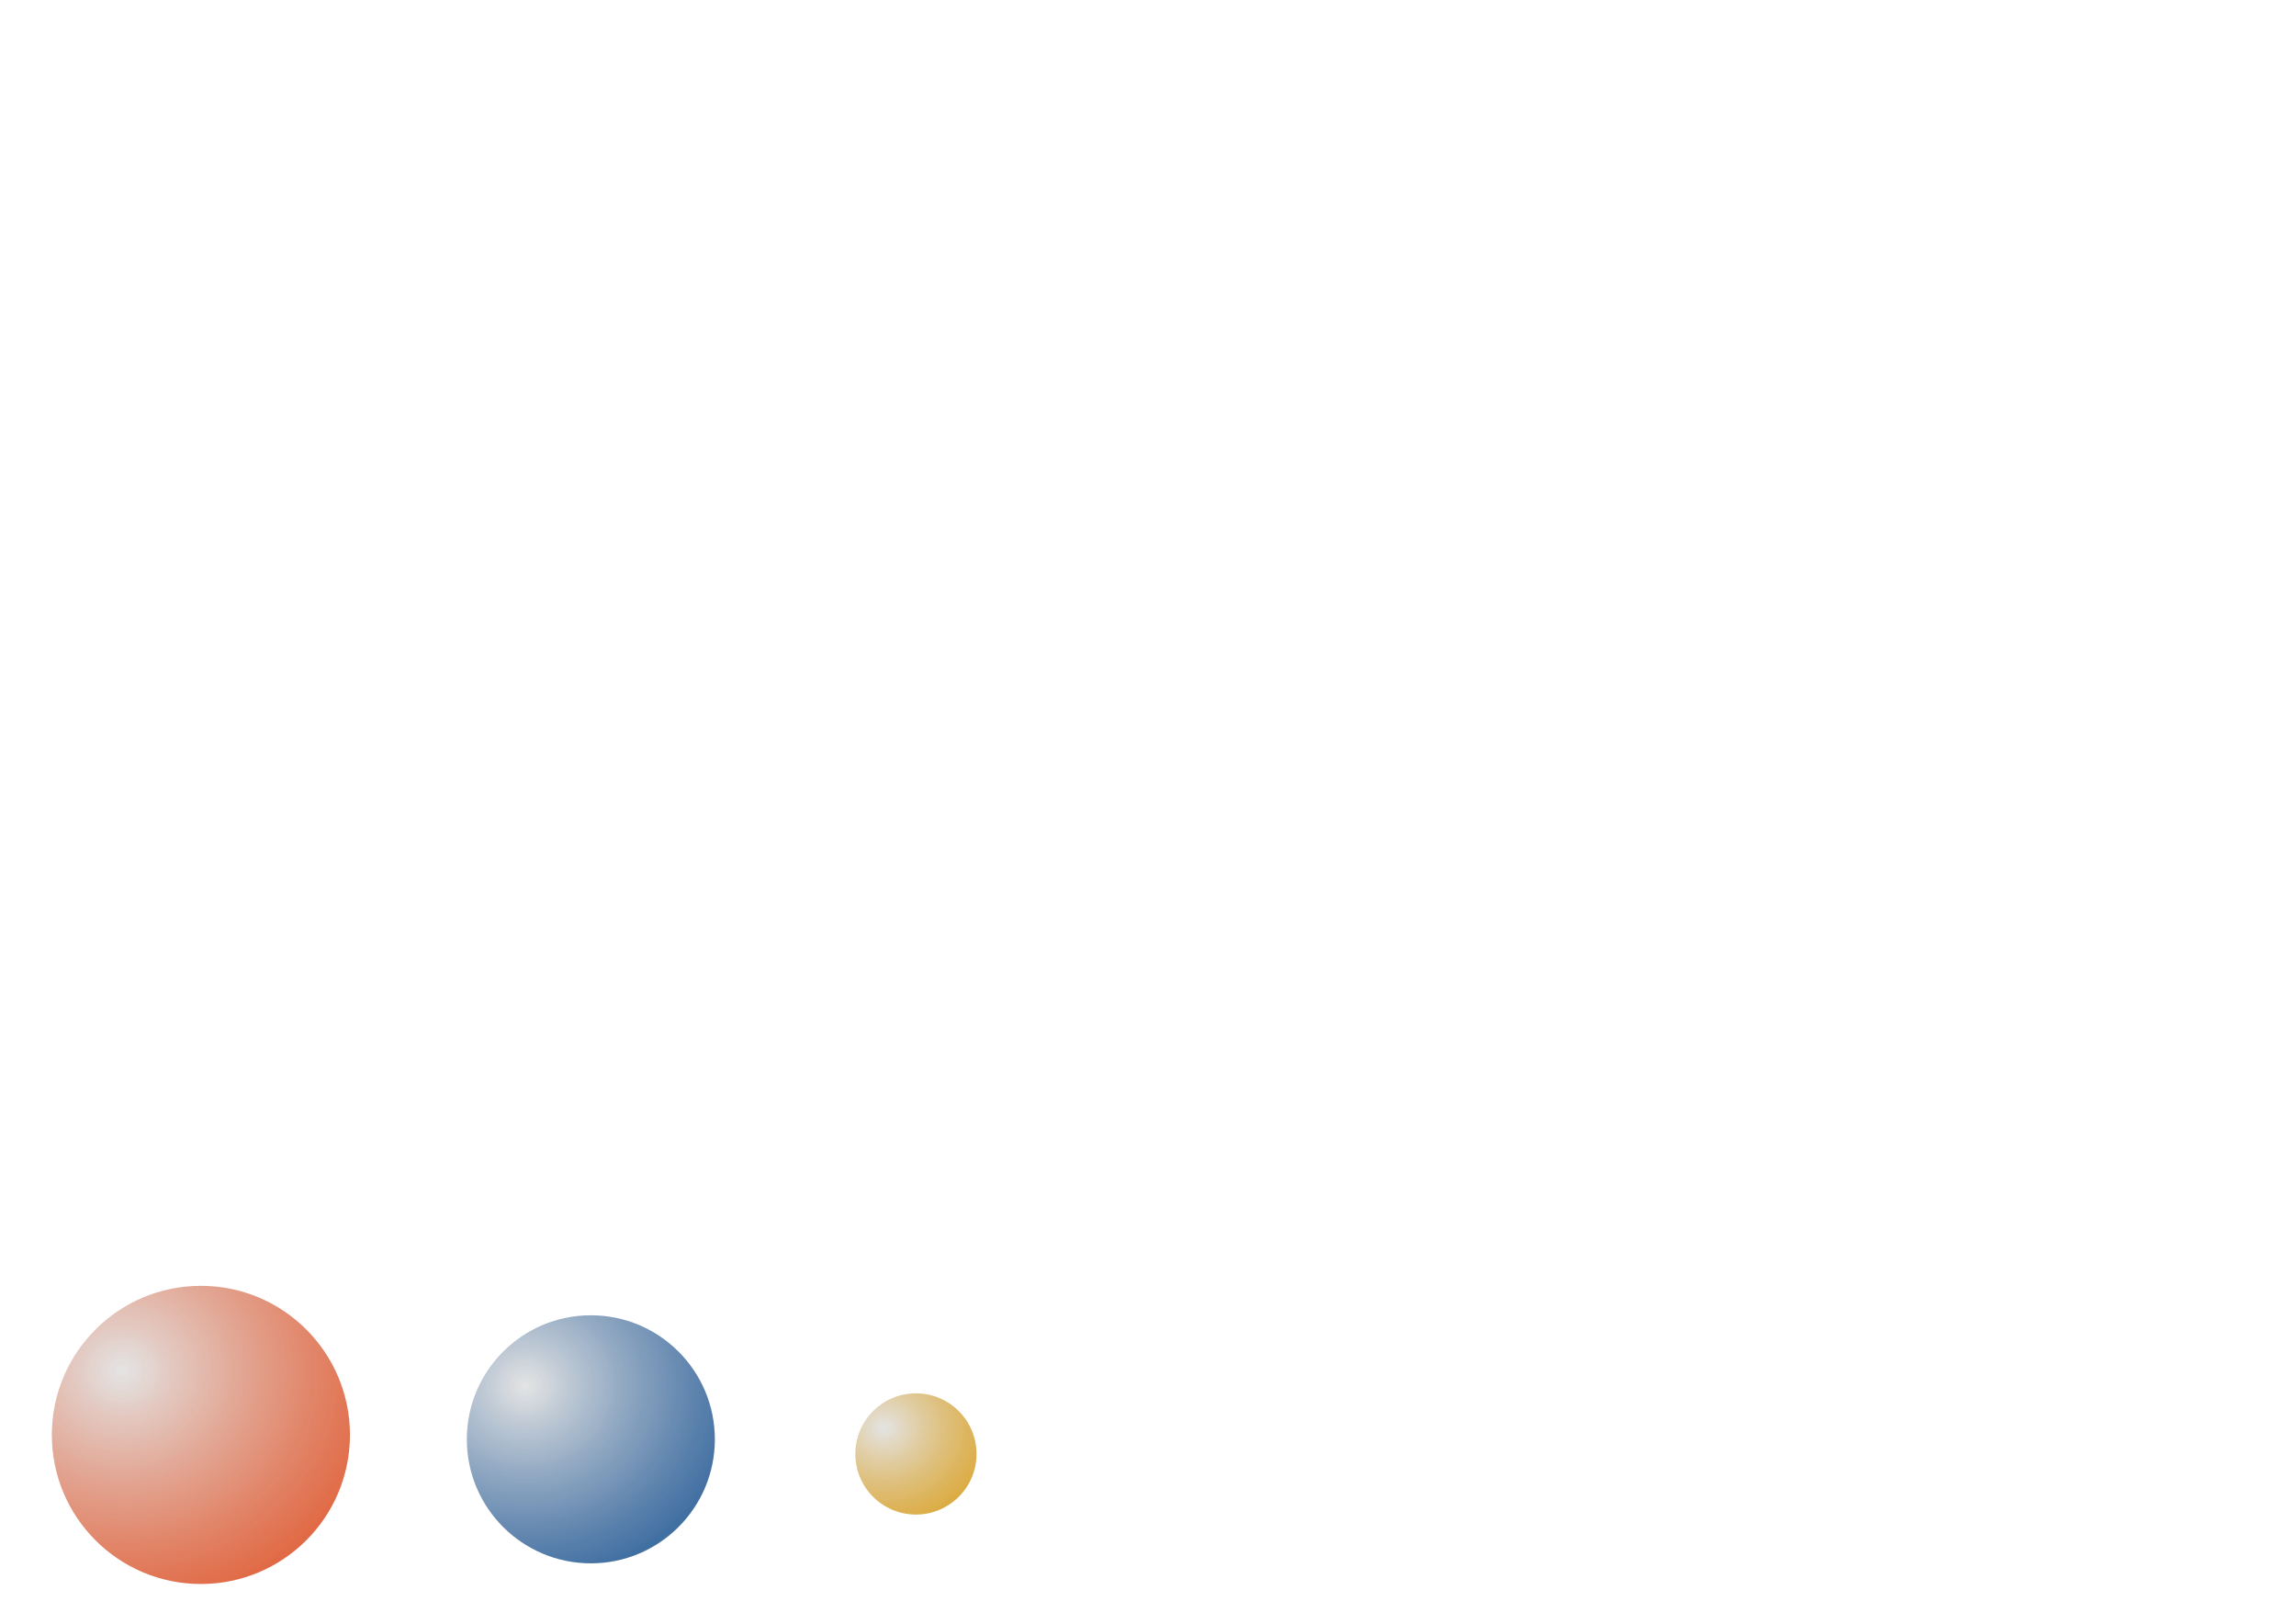
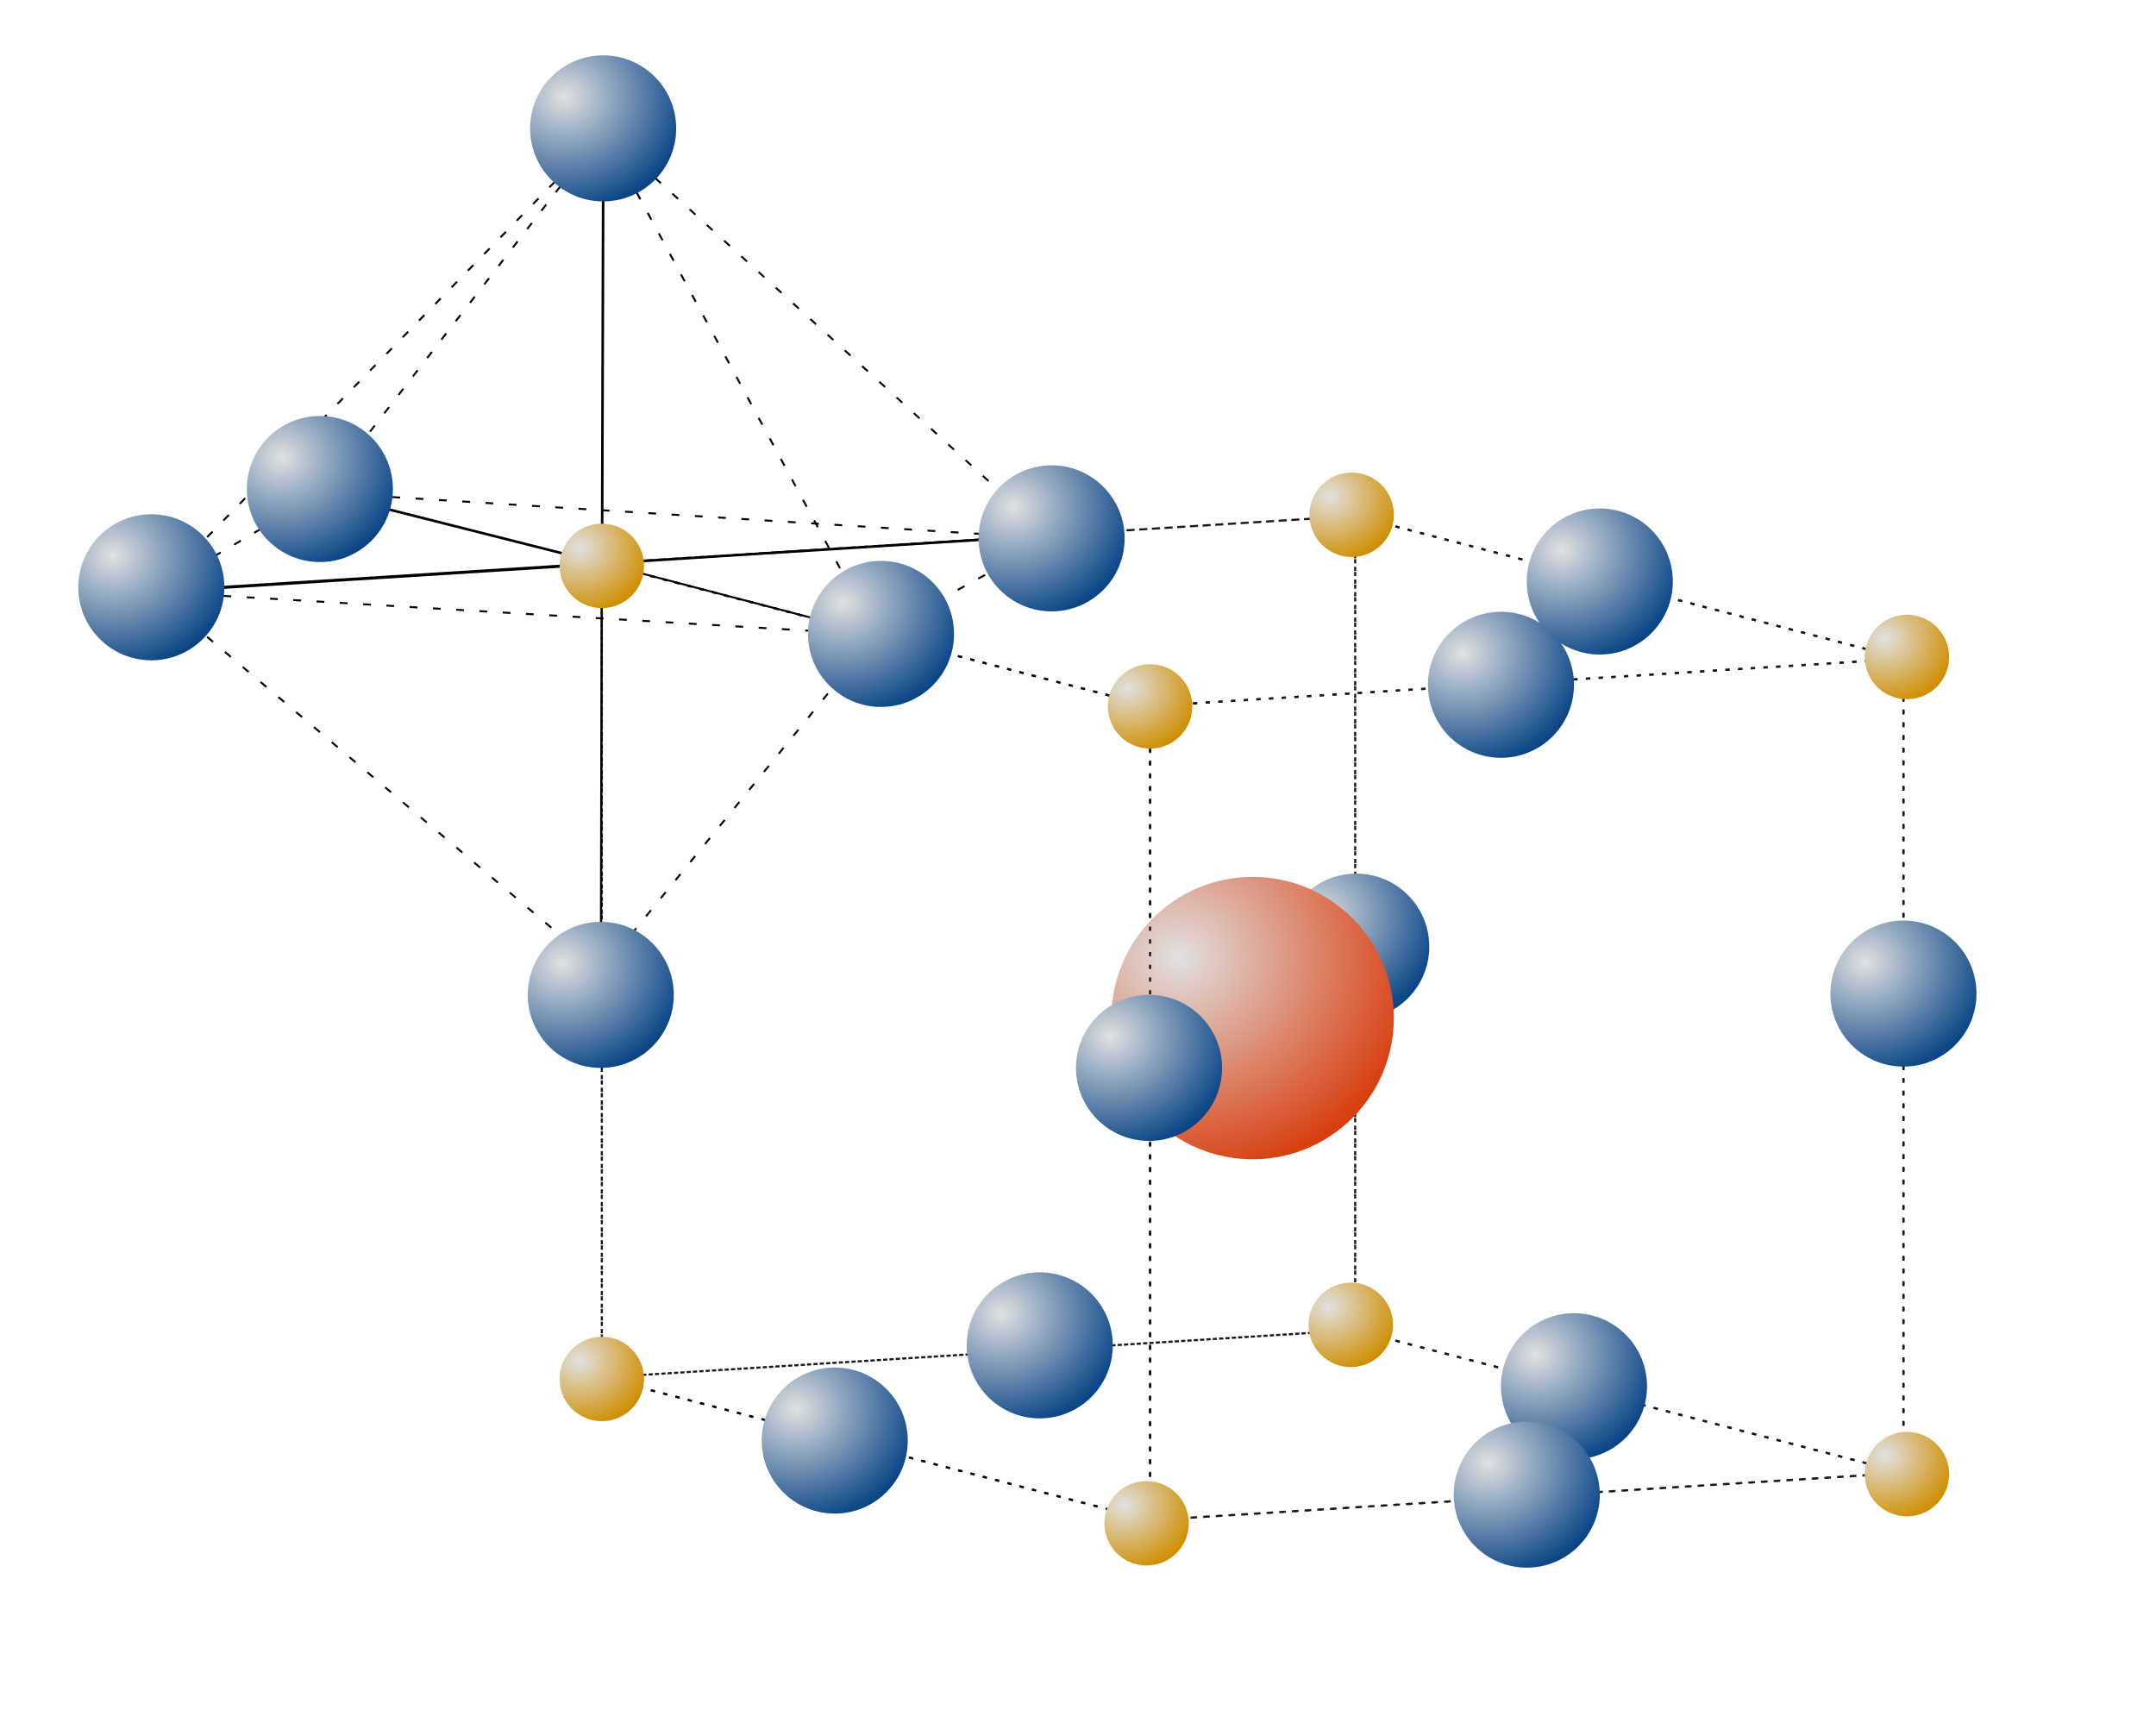
- <svg xmlns="http://www.w3.org/2000/svg" xmlns:xlink="http://www.w3.org/1999/xlink" width="297mm" height="210mm" viewBox="0 0 297 210" version="1.1" id="svg1">
+ <svg xmlns="http://www.w3.org/2000/svg" xmlns:xlink="http://www.w3.org/1999/xlink" width="222mm" height="178mm" viewBox="0 0 222 178" version="1.1" id="svg1">
  <defs id="defs1">
+     <linearGradient id="linearGradient95">
+       <stop style="stop-color:#e1e1e1;stop-opacity:1;" offset="0" id="stop94" />
+       <stop style="stop-color:#cf8e00;stop-opacity:1;" offset="1" id="stop95" />
+     </linearGradient>
+     <linearGradient id="linearGradient93">
+       <stop style="stop-color:#e1e1e1;stop-opacity:1;" offset="0" id="stop92" />
+       <stop style="stop-color:#cf8e00;stop-opacity:1;" offset="1" id="stop93" />
+     </linearGradient>
+     <linearGradient id="linearGradient91">
+       <stop style="stop-color:#e1e1e1;stop-opacity:1;" offset="0" id="stop90" />
+       <stop style="stop-color:#cf8e00;stop-opacity:1;" offset="1" id="stop91" />
+     </linearGradient>
+     <linearGradient id="linearGradient89">
+       <stop style="stop-color:#e1e1e1;stop-opacity:1;" offset="0" id="stop88" />
+       <stop style="stop-color:#cf8e00;stop-opacity:1;" offset="1" id="stop89" />
+     </linearGradient>
+     <linearGradient id="linearGradient87">
+       <stop style="stop-color:#e1e1e1;stop-opacity:1;" offset="0" id="stop86" />
+       <stop style="stop-color:#cf8e00;stop-opacity:1;" offset="1" id="stop87" />
+     </linearGradient>
+     <linearGradient id="linearGradient85">
+       <stop style="stop-color:#e1e1e1;stop-opacity:1;" offset="0" id="stop84" />
+       <stop style="stop-color:#cf8e00;stop-opacity:1;" offset="1" id="stop85" />
+     </linearGradient>
+     <linearGradient id="linearGradient83">
+       <stop style="stop-color:#e1e1e1;stop-opacity:1;" offset="0" id="stop82" />
+       <stop style="stop-color:#cf8e00;stop-opacity:1;" offset="1" id="stop83" />
+     </linearGradient>
    <linearGradient id="linearGradient6">
      <stop style="stop-color:#e1e1e1;stop-opacity:1;" offset="0" id="stop5" />
-       <stop style="stop-color:#d83e0f;stop-opacity:0.851;" offset="1" id="stop6" />
+       <stop style="stop-color:#d83e0f;stop-opacity:1;" offset="1" id="stop6" />
    </linearGradient>
    <linearGradient id="linearGradient4">
      <stop style="stop-color:#e1e1e1;stop-opacity:1;" offset="0" id="stop3" />
-       <stop style="stop-color:#cf8e00;stop-opacity:0.807;" offset="1" id="stop4" />
+       <stop style="stop-color:#cf8e00;stop-opacity:1;" offset="1" id="stop4" />
    </linearGradient>
    <linearGradient id="linearGradient1">
      <stop style="stop-color:#e1e1e1;stop-opacity:1;" offset="0" id="stop1" />
-       <stop style="stop-color:#084486;stop-opacity:0.851;" offset="1" id="stop2" />
+       <stop style="stop-color:#084486;stop-opacity:1;" offset="1" id="stop2" />
    </linearGradient>
-     <radialGradient xlink:href="#linearGradient1" id="radialGradient2" cx="112.419" cy="94.087" fx="112.419" fy="94.087" r="25.087" gradientUnits="userSpaceOnUse" gradientTransform="matrix(0,1.007231,-1.103868,0,171.8368,66.02081)" />
-     <radialGradient xlink:href="#linearGradient4" id="radialGradient2-4" cx="112.419" cy="94.087" fx="112.419" fy="94.087" r="25.087" gradientUnits="userSpaceOnUse" gradientTransform="matrix(0,0.4921651,-0.5393848,0,165.0998,129.3452)" />
-     <radialGradient xlink:href="#linearGradient6" id="radialGradient2-5" cx="112.419" cy="94.087" fx="112.419" fy="94.087" r="25.087" gradientUnits="userSpaceOnUse" gradientTransform="matrix(0,1.210722,-1.326882,0,140.6701,41.18161)" />
+     <radialGradient xlink:href="#linearGradient1" id="radialGradient2" cx="112.419" cy="94.087" fx="112.419" fy="94.087" r="25.087" gradientUnits="userSpaceOnUse" gradientTransform="matrix(0,0.4722064,-0.5175112,0,201.9376,97.58934)" />
+     <radialGradient xlink:href="#linearGradient6" id="radialGradient2-5" cx="112.419" cy="94.087" fx="112.419" fy="94.087" r="25.087" gradientUnits="userSpaceOnUse" gradientTransform="matrix(0,0.9129417,-1.000532,0,215.4585,-4.046956)" />
+     <radialGradient xlink:href="#linearGradient87" id="radialGradient2-4-3" cx="112.419" cy="94.087" fx="112.419" fy="94.087" r="25.087" gradientUnits="userSpaceOnUse" gradientTransform="matrix(0,0.2730151,-0.2992089,0,143.9251,124.2983)" />
+     <radialGradient xlink:href="#linearGradient83" id="radialGradient2-4-3-0" cx="112.419" cy="94.087" fx="112.419" fy="94.087" r="25.087" gradientUnits="userSpaceOnUse" gradientTransform="matrix(0,0.2730151,-0.2992089,0,222.2141,119.2345)" />
+     <radialGradient xlink:href="#linearGradient85" id="radialGradient2-4-3-0-0" cx="112.419" cy="94.087" fx="112.419" fy="94.087" r="25.087" gradientUnits="userSpaceOnUse" gradientTransform="matrix(0,0.2730151,-0.2992089,0,222.2141,35.09048)" />
+     <radialGradient xlink:href="#linearGradient89" id="radialGradient2-4-3-0-6" cx="112.419" cy="94.087" fx="112.419" fy="94.087" r="25.087" gradientUnits="userSpaceOnUse" gradientTransform="matrix(0,0.2730151,-0.2992089,0,144.2842,40.17975)" />
+     <radialGradient xlink:href="#linearGradient95" id="radialGradient2-4-3-0-2" cx="112.419" cy="94.087" fx="112.419" fy="94.087" r="25.087" gradientUnits="userSpaceOnUse" gradientTransform="matrix(0,0.2730151,-0.2992089,0,87.83031,25.70798)" />
+     <radialGradient xlink:href="#linearGradient93" id="radialGradient2-4-3-0-8" cx="112.419" cy="94.087" fx="112.419" fy="94.087" r="25.087" gradientUnits="userSpaceOnUse" gradientTransform="matrix(0,0.2730151,-0.2992089,0,87.8303,109.4377)" />
+     <radialGradient xlink:href="#linearGradient4" id="radialGradient2-4-3-0-8-6" cx="112.419" cy="94.087" fx="112.419" fy="94.087" r="25.087" gradientUnits="userSpaceOnUse" gradientTransform="matrix(0,0.2730151,-0.2992089,0,165.0421,20.44468)" />
+     <radialGradient xlink:href="#linearGradient91" id="radialGradient2-4-3-0-8-7" cx="112.419" cy="94.087" fx="112.419" fy="94.087" r="25.087" gradientUnits="userSpaceOnUse" gradientTransform="matrix(0,0.2730151,-0.2992089,0,164.9462,103.8659)" />
+     <radialGradient xlink:href="#linearGradient1" id="radialGradient2-9" cx="112.419" cy="94.087" fx="112.419" fy="94.087" r="25.087" gradientUnits="userSpaceOnUse" gradientTransform="matrix(0,0.4722064,-0.5175112,0,130.6816,92.02201)" />
+     <radialGradient xlink:href="#linearGradient1" id="radialGradient2-3" cx="112.419" cy="94.087" fx="112.419" fy="94.087" r="25.087" gradientUnits="userSpaceOnUse" gradientTransform="matrix(0,0.4722064,-0.5175112,0,151.7907,82.21756)" />
+     <radialGradient xlink:href="#linearGradient1" id="radialGradient2-2" cx="112.419" cy="94.087" fx="112.419" fy="94.087" r="25.087" gradientUnits="userSpaceOnUse" gradientTransform="matrix(0,0.4722064,-0.5175112,0,206.8008,86.42733)" />
+     <radialGradient xlink:href="#linearGradient1" id="radialGradient2-3-9" cx="112.419" cy="94.087" fx="112.419" fy="94.087" r="25.087" gradientUnits="userSpaceOnUse" gradientTransform="matrix(0,0.4722064,-0.5175112,0,106.5894,46.12657)" />
+     <radialGradient xlink:href="#linearGradient1" id="radialGradient2-3-1" cx="112.419" cy="94.087" fx="112.419" fy="94.087" r="25.087" gradientUnits="userSpaceOnUse" gradientTransform="matrix(0,0.4722064,-0.5175112,0,163.0432,53.64666)" />
+     <radialGradient xlink:href="#linearGradient1" id="radialGradient2-3-2" cx="112.419" cy="94.087" fx="112.419" fy="94.087" r="25.087" gradientUnits="userSpaceOnUse" gradientTransform="matrix(0,0.4722064,-0.5175112,0,240.723,45.99428)" />
+     <radialGradient xlink:href="#linearGradient1" id="radialGradient2-3-7" cx="112.419" cy="94.087" fx="112.419" fy="94.087" r="25.087" gradientUnits="userSpaceOnUse" gradientTransform="matrix(0,0.4722064,-0.5175112,0,184.3782,41.16045)" />
+     <radialGradient xlink:href="#linearGradient1" id="radialGradient2-3-6" cx="112.419" cy="94.087" fx="112.419" fy="94.087" r="25.087" gradientUnits="userSpaceOnUse" gradientTransform="matrix(0,0.4722064,-0.5175112,0,135.4444,8.958058)" />
+     <radialGradient xlink:href="#linearGradient1" id="radialGradient2-3-25" cx="112.419" cy="94.087" fx="112.419" fy="94.087" r="25.087" gradientUnits="userSpaceOnUse" gradientTransform="matrix(0,0.4722064,-0.5175112,0,199.2807,14.19606)" />
+     <radialGradient xlink:href="#linearGradient1" id="radialGradient2-3-92" cx="112.419" cy="94.087" fx="112.419" fy="94.087" r="25.087" gradientUnits="userSpaceOnUse" gradientTransform="matrix(0,0.4722064,-0.5175112,0,209.4577,3.56033)" />
+     <radialGradient xlink:href="#linearGradient1" id="radialGradient2-3-8" cx="112.419" cy="94.087" fx="112.419" fy="94.087" r="25.087" gradientUnits="userSpaceOnUse" gradientTransform="matrix(0,0.4722064,-0.5175112,0,153.0108,-0.8828449)" />
+     <radialGradient xlink:href="#linearGradient1" id="radialGradient2-3-6-9" cx="112.419" cy="94.087" fx="112.419" fy="94.087" r="25.087" gradientUnits="userSpaceOnUse" gradientTransform="matrix(0,0.4722064,-0.5175112,0,106.8335,-43.09969)" />
+     <radialGradient xlink:href="#linearGradient1" id="radialGradient2-3-6-1" cx="112.419" cy="94.087" fx="112.419" fy="94.087" r="25.087" gradientUnits="userSpaceOnUse" gradientTransform="matrix(0,0.4722064,-0.5175112,0,77.66593,-5.960976)" />
+     <radialGradient xlink:href="#linearGradient1" id="radialGradient2-3-6-0" cx="112.419" cy="94.087" fx="112.419" fy="94.087" r="25.087" gradientUnits="userSpaceOnUse" gradientTransform="matrix(0,0.4722064,-0.5175112,0,60.3109,4.15696)" />
  </defs>
  <g id="layer1">
-     <circle style="opacity:0.903;fill:url(#radialGradient2);stroke:none;stroke-width:0.019;stroke-miterlimit:10;paint-order:fill markers stroke" id="circle1" cx="76.429" cy="186.152" r="16.041" />
-     <circle style="opacity:0.903;fill:url(#radialGradient2-4);stroke:none;stroke-width:0.009;stroke-miterlimit:10;paint-order:fill markers stroke" id="circle1-4" cx="118.48" cy="188.045" r="7.838" />
-     <circle style="opacity:0.903;fill:url(#radialGradient2-5);stroke:none;stroke-width:0.023;stroke-miterlimit:10;paint-order:fill markers stroke" id="circle1-5" cx="25.987" cy="185.583" r="19.281" />
+     <g id="g59" style="opacity:0.903;fill:none;fill-opacity:1;stroke:#000000;stroke-width:0.218;stroke-miterlimit:10;stroke-dasharray:0.436, 0.872;stroke-dashoffset:0;stroke-opacity:1;paint-order:fill markers stroke">
+       <path id="path61" style="fill:none;fill-opacity:1;fill-rule:evenodd;stroke:#000000;stroke-width:0.218;stroke-linejoin:round;stroke-dasharray:0.436, 0.872;stroke-dashoffset:0;stroke-opacity:1" d="m 195.994,67.833 -56.454,-14.702 v 83.838 l 56.454,14.702 z" points="139.54,53.131 139.54,136.968 195.994,151.67 195.994,67.833 " />
+       <path id="path62" style="fill:none;fill-opacity:1;fill-rule:evenodd;stroke:#000000;stroke-width:0.218;stroke-linejoin:round;stroke-dasharray:0.436, 0.872;stroke-dashoffset:0;stroke-opacity:1" d="m 139.54,53.131 v 83.838 l -77.571,4.876 V 58.007 Z" points="139.54,136.968 61.969,141.844 61.969,58.007 139.54,53.131 " />
+       <path id="path63" style="fill:none;fill-opacity:1;fill-rule:evenodd;stroke:#000000;stroke-width:0.218;stroke-linejoin:round;stroke-dasharray:0.436, 0.872;stroke-dashoffset:0;stroke-opacity:1" d="m 195.994,151.67 -56.454,-14.702 -77.571,4.876 56.454,14.702 z" points="139.54,136.968 61.969,141.844 118.423,156.546 195.994,151.67 " />
+       <path id="path60" style="fill:none;fill-opacity:1;fill-rule:evenodd;stroke:#000000;stroke-width:0.218;stroke-linejoin:round;stroke-dasharray:0.436, 0.872;stroke-dashoffset:0;stroke-opacity:1" d="M 195.994,67.833 139.54,53.131 61.969,58.007 118.423,72.709 Z" points="139.54,53.131 61.969,58.007 118.423,72.709 195.994,67.833 " />
+       <path id="path59" style="fill:none;fill-opacity:1;fill-rule:evenodd;stroke:#000000;stroke-width:0.218;stroke-linejoin:round;stroke-dasharray:0.436, 0.872;stroke-dashoffset:0;stroke-opacity:1" d="m 195.994,67.833 v 83.838 l -77.571,4.876 V 72.709 Z" points="195.994,151.67 118.423,156.546 118.423,72.709 195.994,67.833 " />
+     </g>
+     <circle style="opacity:1;fill:url(#radialGradient2-3-7);stroke:none;stroke-width:0.009;stroke-miterlimit:10;paint-order:fill markers stroke" id="circle1-1-2" cx="139.649" cy="97.48" r="7.52" />
+     <circle style="opacity:1;fill:url(#radialGradient2-5);stroke:none;stroke-width:0.017;stroke-miterlimit:10;paint-order:fill markers stroke" id="circle1-5" cx="128.982" cy="104.838" r="14.539" />
+     <path id="path64" style="opacity:0.903;fill:none;fill-opacity:1;fill-rule:evenodd;stroke:#000000;stroke-width:0.218;stroke-linejoin:round;stroke-miterlimit:10;stroke-dasharray:0.436, 0.872;stroke-dashoffset:0;stroke-opacity:1;paint-order:fill markers stroke" d="m 85.154,141.943 56.454,14.702 V 72.808 L 85.154,58.106 Z" points="141.608,156.645 141.608,72.808 85.154,58.106 85.154,141.943 " transform="translate(-23.18475,-0.09894419)" />
+     <circle style="opacity:1;fill:url(#radialGradient2-4-3-0);stroke:none;stroke-width:0.005;stroke-miterlimit:10;paint-order:fill markers stroke" id="circle1-4-8-9" cx="196.353" cy="151.797" r="4.348" />
+     <circle style="opacity:1;fill:url(#radialGradient2-4-3-0-0);stroke:none;stroke-width:0.005;stroke-miterlimit:10;paint-order:fill markers stroke" id="circle1-4-8-9-0" cx="196.353" cy="67.653" r="4.348" />
+     <circle style="opacity:1;fill:url(#radialGradient2-4-3-0-8);stroke:none;stroke-width:0.005;stroke-miterlimit:10;paint-order:fill markers stroke" id="circle1-4-8-9-59" cx="61.969" cy="142" r="4.348" />
+     <circle style="opacity:1;fill:url(#radialGradient2-4-3-0-8-6);stroke:none;stroke-width:0.005;stroke-miterlimit:10;paint-order:fill markers stroke" id="circle1-4-8-9-59-9" cx="139.181" cy="53.007" r="4.348" />
+     <circle style="opacity:1;fill:url(#radialGradient2-2);stroke:none;stroke-width:0.009;stroke-miterlimit:10;paint-order:fill markers stroke" id="circle1-3" cx="162.072" cy="142.747" r="7.52" />
+     <circle style="opacity:1;fill:url(#radialGradient2-4-3-0-8-7);stroke:none;stroke-width:0.005;stroke-miterlimit:10;paint-order:fill markers stroke" id="circle1-4-8-9-59-7" cx="139.085" cy="136.428" r="4.348" />
+     <circle style="opacity:1;fill:url(#radialGradient2-9);stroke:none;stroke-width:0.009;stroke-miterlimit:10;paint-order:fill markers stroke" id="circle1-0" cx="85.953" cy="148.341" r="7.52" />
+     <circle style="opacity:1;fill:url(#radialGradient2-3);stroke:none;stroke-width:0.009;stroke-miterlimit:10;paint-order:fill markers stroke" id="circle1-1" cx="107.062" cy="138.537" r="7.52" />
+     <circle style="opacity:1;fill:url(#radialGradient2);stroke:none;stroke-width:0.009;stroke-miterlimit:10;paint-order:fill markers stroke" id="circle1" cx="157.209" cy="153.909" r="7.52" />
+     <circle style="opacity:1;fill:url(#radialGradient2-3-2);stroke:none;stroke-width:0.009;stroke-miterlimit:10;paint-order:fill markers stroke" id="circle1-1-0" cx="195.994" cy="102.314" r="7.52" />
+     <circle style="opacity:1;fill:url(#radialGradient2-3-25);stroke:none;stroke-width:0.009;stroke-miterlimit:10;paint-order:fill markers stroke" id="circle1-1-4" cx="154.552" cy="70.516" r="7.52" />
+     <circle style="opacity:1;fill:url(#radialGradient2-3-92);stroke:none;stroke-width:0.009;stroke-miterlimit:10;paint-order:fill markers stroke" id="circle1-1-5" cx="164.729" cy="59.88" r="7.52" />
+     <circle style="opacity:1;fill:url(#radialGradient2-4-3);stroke:none;stroke-width:0.005;stroke-miterlimit:10;paint-order:fill markers stroke" id="circle1-4-8" cx="118.064" cy="156.86" r="4.348" />
+     <circle style="opacity:1;fill:url(#radialGradient2-3-1);stroke:none;stroke-width:0.009;stroke-miterlimit:10;paint-order:fill markers stroke" id="circle1-1-6" cx="118.314" cy="109.966" r="7.52" />
+     <circle style="opacity:1;fill:url(#radialGradient2-4-3-0-6);stroke:none;stroke-width:0.005;stroke-miterlimit:10;paint-order:fill markers stroke" id="circle1-4-8-9-5" cx="118.423" cy="72.742" r="4.348" />
+     <path style="fill:none;stroke:#000000;stroke-width:0.265px;stroke-linecap:butt;stroke-linejoin:miter;stroke-opacity:1" d="m 85.154,58.106 c 9.582,2.423 19.164,4.847 28.746,7.27" id="path100" transform="matrix(0.7473004,0,0,0.7718625,-1.673717,13.12711)" />
+     <path style="fill:none;stroke:#000000;stroke-width:0.265px;stroke-linecap:butt;stroke-linejoin:miter;stroke-opacity:1" d="m 85.154,58.106 c 9.582,2.423 19.164,4.847 28.746,7.27" id="path100-7" transform="translate(-51.93078,-7.368772)" />
+     <path style="fill:none;stroke:#000000;stroke-width:0.265px;stroke-linecap:butt;stroke-linejoin:miter;stroke-opacity:1" d="m 85.179,58.106 c -0.045,14.813 -0.089,29.626 -0.134,44.439" id="path101" transform="matrix(0.8629299,0.00378027,7.4900039e-4,0.8675873,-11.57859,7.205528)" />
+     <path style="fill:none;stroke:#000000;stroke-width:0.265px;stroke-linecap:butt;stroke-linejoin:miter;stroke-opacity:1" d="m 85.179,58.106 c -0.045,14.813 -0.089,29.626 -0.134,44.439" id="path101-1" transform="translate(-23.05252,-44.62483)" />
+     <path style="fill:none;stroke:#000000;stroke-width:0.265px;stroke-linecap:butt;stroke-linejoin:miter;stroke-opacity:1" d="m 85.154,58.106 c 0,0 46.306,-2.438 46.306,-2.438" id="path102" transform="matrix(0.8376462,0,0,1.000058,-9.360739,-0.07738773)" />
+     <path style="fill:none;stroke:#000000;stroke-width:0.265px;stroke-linecap:butt;stroke-linejoin:miter;stroke-opacity:1" d="m 85.154,58.106 c 0,0 46.306,-2.438 46.306,-2.438" id="path102-0" transform="matrix(0.9955987,0,0,1.188636,-68.95103,-8.132945)" />
+     <circle style="opacity:1;fill:url(#radialGradient2-4-3-0-2);stroke:none;stroke-width:0.005;stroke-miterlimit:10;paint-order:fill markers stroke" id="circle1-4-8-9-9" cx="61.969" cy="58.27" r="4.348" />
+     <path style="fill:none;stroke:#000000;stroke-width:0.2;stroke-linecap:butt;stroke-linejoin:miter;stroke-dasharray:0.8, 1.6;stroke-dashoffset:0;stroke-opacity:1" d="M 85.311,13.58 C 100.696,27.565 116.082,41.55 131.467,55.536" id="path103" transform="translate(-23.18475,-0.09894419)" />
+     <path style="fill:none;stroke:#000000;stroke-width:0.2;stroke-linecap:butt;stroke-linejoin:miter;stroke-dasharray:0.8, 1.6;stroke-dashoffset:0;stroke-opacity:1" d="M 85.311,13.58 C 75.677,25.999 66.043,38.417 56.408,50.836" id="path104" transform="translate(-23.18475,-0.09894419)" />
+     <path style="fill:none;stroke:#000000;stroke-width:0.2;stroke-linecap:butt;stroke-linejoin:miter;stroke-dasharray:0.8, 1.6;stroke-dashoffset:0;stroke-opacity:1" d="M 39.013,61.033 C 44.812,57.634 50.61,54.235 56.408,50.836" id="path105" transform="translate(-23.18475,-0.09894419)" />
+     <path style="fill:none;stroke:#000000;stroke-width:0.2;stroke-linecap:butt;stroke-linejoin:miter;stroke-dasharray:0.8, 1.6;stroke-dashoffset:0;stroke-opacity:1" d="m 39.013,61.033 c 15.38,12.997 30.761,25.995 46.141,38.992" id="path106" transform="translate(-23.18475,-0.09894419)" />
+     <path style="fill:none;stroke:#000000;stroke-width:0.2;stroke-linecap:butt;stroke-linejoin:miter;stroke-dasharray:0.8, 1.6;stroke-dashoffset:0;stroke-opacity:1" d="M 85.154,100.025 C 94.563,88.502 103.972,76.979 113.381,65.457" id="path107" transform="translate(-23.18475,-0.09894419)" />
+     <path style="fill:none;stroke:#000000;stroke-width:0.2;stroke-linecap:butt;stroke-linejoin:miter;stroke-dasharray:0.8, 1.6;stroke-dashoffset:0;stroke-opacity:1" d="m 113.381,65.457 c 6.029,-3.307 12.057,-6.614 18.086,-9.921" id="path108" transform="translate(-23.18475,-0.09894419)" />
+     <path style="fill:none;stroke:#000000;stroke-width:0.2;stroke-linecap:butt;stroke-linejoin:miter;stroke-dasharray:0.8, 1.6;stroke-dashoffset:0;stroke-opacity:1" d="m 85.311,13.58 c 9.357,17.292 18.713,34.585 28.07,51.877" id="path109" transform="translate(-23.18475,-0.09894419)" />
+     <path style="fill:none;stroke:#000000;stroke-width:0.196;stroke-linecap:butt;stroke-linejoin:miter;stroke-dasharray:0.783, 1.567;stroke-dashoffset:0;stroke-opacity:1" d="M 84.102,14.374 C 69.726,29.25 54.37,45.141 39.013,61.033" id="path110" transform="matrix(1.02756,0,0,1.014968,-24.25793,-1.014424)" />
+     <path style="fill:none;stroke:#000000;stroke-width:0.2;stroke-linecap:butt;stroke-linejoin:miter;stroke-dasharray:0.8, 1.6;stroke-dashoffset:0;stroke-opacity:1" d="m 39.013,61.033 c 24.789,1.475 49.579,2.949 74.368,4.424" id="path111" transform="translate(-23.18475,-0.09894419)" />
+     <path style="fill:none;stroke:#000000;stroke-width:0.2;stroke-linecap:butt;stroke-linejoin:miter;stroke-dasharray:0.8, 1.6;stroke-dashoffset:0;stroke-opacity:1" d="m 56.408,50.836 c 25.019,1.567 50.039,3.133 75.058,4.7" id="path112" transform="translate(-23.18475,-0.09894419)" />
+     <circle style="opacity:1;fill:url(#radialGradient2-3-9);stroke:none;stroke-width:0.009;stroke-miterlimit:10;paint-order:fill markers stroke" id="circle1-1-3" cx="61.861" cy="102.446" r="7.52" />
+     <circle style="fill:url(#radialGradient2-3-6-0);stroke:none;stroke-width:0.009;stroke-miterlimit:10;paint-order:fill markers stroke" id="circle1-1-1-1" cx="15.582" cy="60.476" r="7.52" />
+     <circle style="opacity:1;fill:url(#radialGradient2-3-6);stroke:none;stroke-width:0.009;stroke-miterlimit:10;paint-order:fill markers stroke" id="circle1-1-1" cx="90.716" cy="65.278" r="7.52" />
+     <circle style="opacity:1;fill:url(#radialGradient2-3-8);stroke:none;stroke-width:0.009;stroke-miterlimit:10;paint-order:fill markers stroke" id="circle1-1-42" cx="108.282" cy="55.437" r="7.52" />
+     <circle style="fill:url(#radialGradient2-3-6-1);stroke:none;stroke-width:0.009;stroke-miterlimit:10;paint-order:fill markers stroke" id="circle1-1-1-5" cx="32.937" cy="50.358" r="7.52" />
+     <circle style="fill:url(#radialGradient2-3-6-9);stroke:none;stroke-width:0.009;stroke-miterlimit:10;paint-order:fill markers stroke" id="circle1-1-1-3" cx="62.105" cy="13.22" r="7.52" />
  </g>
</svg>
